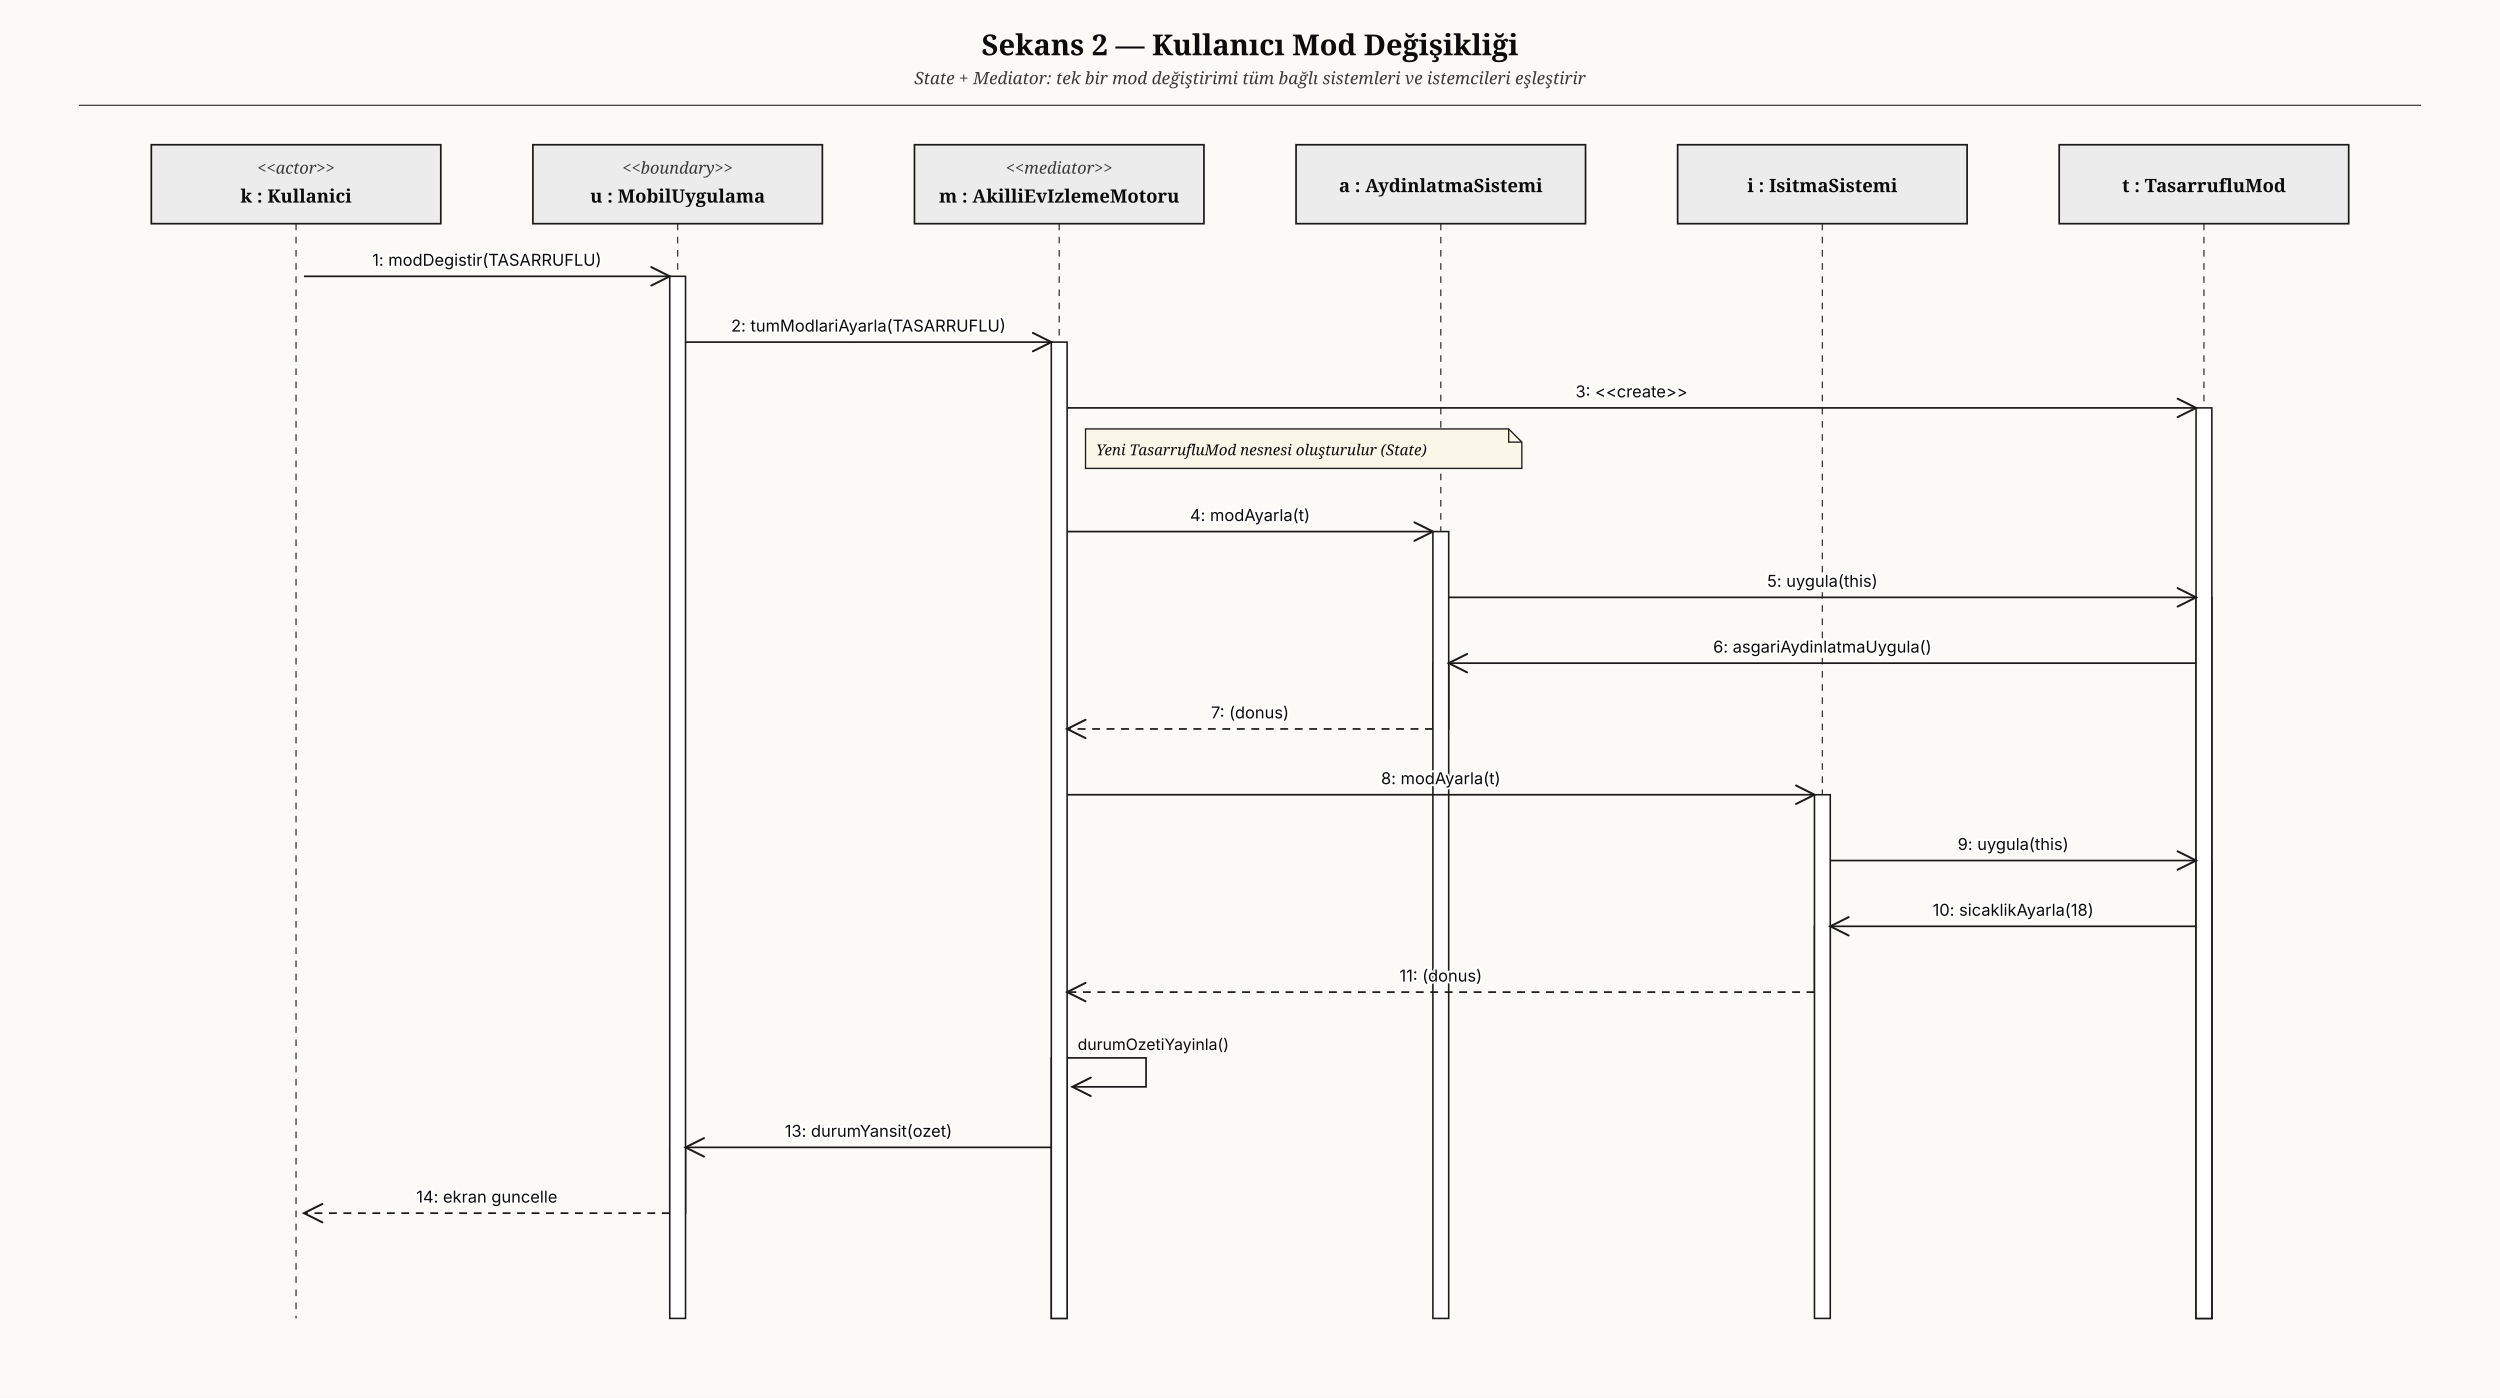
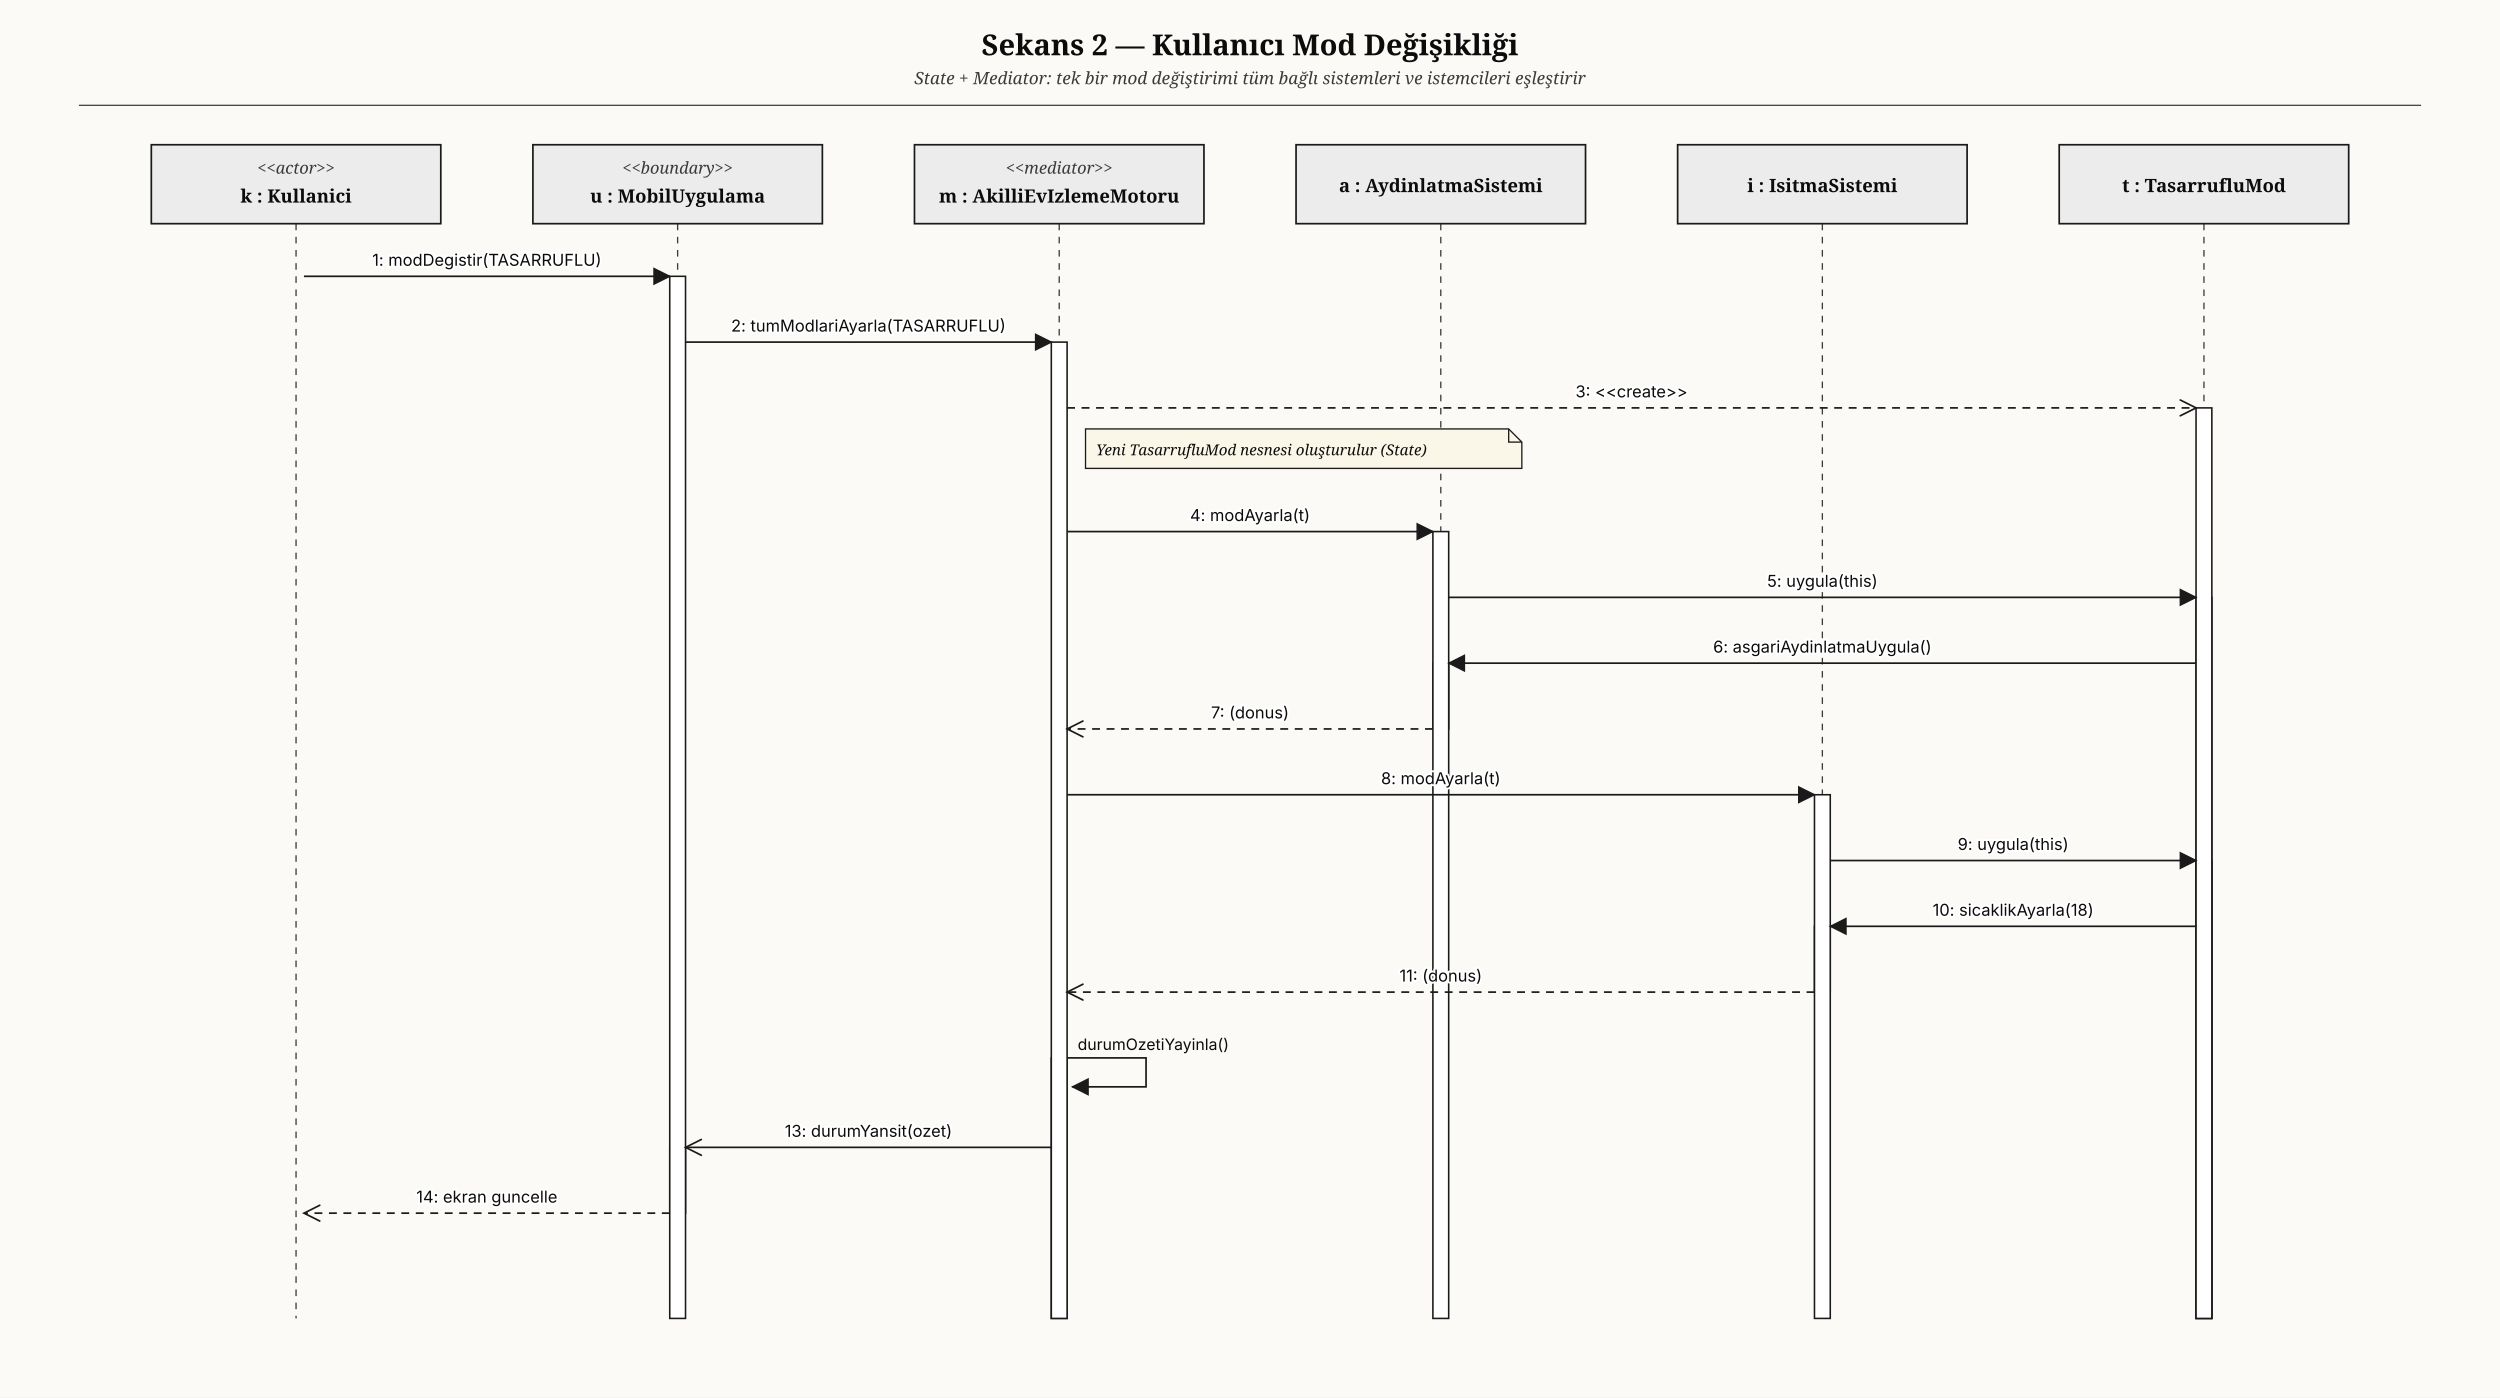
<svg xmlns="http://www.w3.org/2000/svg" viewBox="0 0 1900 1062" width="1900" height="1062">
  <rect width="1900" height="1062" fill="#fbfaf6" />
  <text x="950" y="42" text-anchor="middle" font-family="'EB Garamond','Georgia','Cambria',serif" font-size="22" font-weight="700" fill="#0c0c0c">
      Sekans 2 — Kullanıcı Mod Değişikliği
    </text>
  <text x="950" y="64" text-anchor="middle" font-family="'EB Garamond','Georgia','Cambria',serif" font-size="13" font-style="italic" fill="#3a3a3a">
      State + Mediator: tek bir mod değiştirimi tüm bağlı sistemleri ve istemcileri eşleştirir
    </text>
  <line x1="60" y1="80" x2="1840" y2="80" stroke="#1a1a1a" stroke-width="0.8" />
  <line x1="225" y1="170" x2="225" y2="1002" stroke="#3b3b3b" stroke-width="1" stroke-dasharray="5,5" />
  <line x1="515" y1="170" x2="515" y2="1002" stroke="#3b3b3b" stroke-width="1" stroke-dasharray="5,5" />
  <line x1="805" y1="170" x2="805" y2="1002" stroke="#3b3b3b" stroke-width="1" stroke-dasharray="5,5" />
  <line x1="1095" y1="170" x2="1095" y2="1002" stroke="#3b3b3b" stroke-width="1" stroke-dasharray="5,5" />
  <line x1="1385" y1="170" x2="1385" y2="1002" stroke="#3b3b3b" stroke-width="1" stroke-dasharray="5,5" />
  <line x1="1675" y1="170" x2="1675" y2="1002" stroke="#3b3b3b" stroke-width="1" stroke-dasharray="5,5" />
  <rect x="1089" y="504" width="12" height="50" fill="#ffffff" stroke="#1a1a1a" stroke-width="1.2" />
  <rect x="1379" y="704" width="12" height="50" fill="#ffffff" stroke="#1a1a1a" stroke-width="1.2" />
  <rect x="509" y="872" width="12" height="50" fill="#ffffff" stroke="#1a1a1a" stroke-width="1.2" />
  <rect x="509" y="210" width="12" height="792" fill="#ffffff" stroke="#1a1a1a" stroke-width="1.2" />
  <rect x="799" y="804" width="12" height="198" fill="#ffffff" stroke="#1a1a1a" stroke-width="1.2" />
  <rect x="799" y="260" width="12" height="742" fill="#ffffff" stroke="#1a1a1a" stroke-width="1.2" />
  <rect x="1089" y="404" width="12" height="598" fill="#ffffff" stroke="#1a1a1a" stroke-width="1.2" />
  <rect x="1379" y="604" width="12" height="398" fill="#ffffff" stroke="#1a1a1a" stroke-width="1.2" />
  <rect x="1669" y="654" width="12" height="348" fill="#ffffff" stroke="#1a1a1a" stroke-width="1.2" />
  <rect x="1669" y="454" width="12" height="548" fill="#ffffff" stroke="#1a1a1a" stroke-width="1.2" />
  <rect x="1669" y="310" width="12" height="692" fill="#ffffff" stroke="#1a1a1a" stroke-width="1.2" />
  <rect x="115" y="110" width="220" height="60" fill="#ececec" stroke="#1a1a1a" stroke-width="1.3" />
  <text x="225" y="132" text-anchor="middle" font-family="'EB Garamond','Georgia','Cambria',serif" font-style="italic" font-size="12.5" fill="#3a3a3a">&lt;&lt;actor&gt;&gt;</text>
  <text x="225" y="154" text-anchor="middle" font-family="'EB Garamond','Georgia','Cambria',serif" font-weight="700" font-size="14" fill="#0c0c0c">k : Kullanici</text>
  <rect x="405" y="110" width="220" height="60" fill="#ececec" stroke="#1a1a1a" stroke-width="1.3" />
  <text x="515" y="132" text-anchor="middle" font-family="'EB Garamond','Georgia','Cambria',serif" font-style="italic" font-size="12.5" fill="#3a3a3a">&lt;&lt;boundary&gt;&gt;</text>
  <text x="515" y="154" text-anchor="middle" font-family="'EB Garamond','Georgia','Cambria',serif" font-weight="700" font-size="14" fill="#0c0c0c">u : MobilUygulama</text>
  <rect x="695" y="110" width="220" height="60" fill="#ececec" stroke="#1a1a1a" stroke-width="1.3" />
  <text x="805" y="132" text-anchor="middle" font-family="'EB Garamond','Georgia','Cambria',serif" font-style="italic" font-size="12.5" fill="#3a3a3a">&lt;&lt;mediator&gt;&gt;</text>
  <text x="805" y="154" text-anchor="middle" font-family="'EB Garamond','Georgia','Cambria',serif" font-weight="700" font-size="14" fill="#0c0c0c">m : AkilliEvIzlemeMotoru</text>
  <rect x="985" y="110" width="220" height="60" fill="#ececec" stroke="#1a1a1a" stroke-width="1.3" />
  <text x="1095" y="146" text-anchor="middle" font-family="'EB Garamond','Georgia','Cambria',serif" font-weight="700" font-size="14" fill="#0c0c0c">a : AydinlatmaSistemi</text>
  <rect x="1275" y="110" width="220" height="60" fill="#ececec" stroke="#1a1a1a" stroke-width="1.3" />
  <text x="1385" y="146" text-anchor="middle" font-family="'EB Garamond','Georgia','Cambria',serif" font-weight="700" font-size="14" fill="#0c0c0c">i : IsitmaSistemi</text>
  <rect x="1565" y="110" width="220" height="60" fill="#ececec" stroke="#1a1a1a" stroke-width="1.3" />
  <text x="1675" y="146" text-anchor="middle" font-family="'EB Garamond','Georgia','Cambria',serif" font-weight="700" font-size="14" fill="#0c0c0c">t : TasarrufluMod</text>
  <line x1="231" y1="210" x2="509" y2="210" stroke="#1a1a1a" stroke-width="1.3" />
-   <polyline points="495,217 509,210 495,203" fill="none" stroke="#1a1a1a" stroke-width="1.5" stroke-linejoin="miter" stroke-linecap="round" />
+   <polygon points="509,210 497,216 497,204" fill="#1a1a1a" stroke="#1a1a1a" stroke-width="1" stroke-linejoin="miter" />
  <text x="370" y="202" text-anchor="middle" font-family="'Inter','Helvetica Neue','Segoe UI',Arial,sans-serif" font-size="12.5" fill="#0c0c0c" paint-order="stroke" stroke="#ffffff" stroke-width="3" stroke-linejoin="round">1: modDegistir(TASARRUFLU)</text>
  <line x1="521" y1="260" x2="799" y2="260" stroke="#1a1a1a" stroke-width="1.3" />
-   <polyline points="785,267 799,260 785,253" fill="none" stroke="#1a1a1a" stroke-width="1.5" stroke-linejoin="miter" stroke-linecap="round" />
+   <polygon points="799,260 787,266 787,254" fill="#1a1a1a" stroke="#1a1a1a" stroke-width="1" stroke-linejoin="miter" />
  <text x="660" y="252" text-anchor="middle" font-family="'Inter','Helvetica Neue','Segoe UI',Arial,sans-serif" font-size="12.5" fill="#0c0c0c" paint-order="stroke" stroke="#ffffff" stroke-width="3" stroke-linejoin="round">2: tumModlariAyarla(TASARRUFLU)</text>
-   <line x1="811" y1="310" x2="1669" y2="310" stroke="#1a1a1a" stroke-width="1.3" />
-   <polyline points="1655,317 1669,310 1655,303" fill="none" stroke="#1a1a1a" stroke-width="1.5" stroke-linejoin="miter" stroke-linecap="round" />
+   <line x1="811" y1="310" x2="1669" y2="310" stroke="#1a1a1a" stroke-width="1.3" stroke-dasharray="6,5" />
+   <polyline points="1657,316 1669,310 1657,304" fill="none" stroke="#1a1a1a" stroke-width="1.3" stroke-linejoin="miter" stroke-linecap="round" />
  <text x="1240" y="302" text-anchor="middle" font-family="'Inter','Helvetica Neue','Segoe UI',Arial,sans-serif" font-size="12.5" fill="#0c0c0c" paint-order="stroke" stroke="#ffffff" stroke-width="3" stroke-linejoin="round">3: &lt;&lt;create&gt;&gt;</text>
  <g>
    <path d="M 825 326                     L 1146.6 326                     L 1156.6 336                     L 1156.6 356                     L 825 356 Z" fill="#faf6e8" stroke="#1a1a1a" stroke-width="1" />
    <path d="M 1146.6 326                         L 1146.6 336                         L 1156.6 336" fill="none" stroke="#1a1a1a" stroke-width="1" />
    <text x="833" y="346" font-family="'EB Garamond','Georgia','Cambria',serif" font-style="italic" font-size="11.5" fill="#0c0c0c">Yeni TasarrufluMod nesnesi oluşturulur (State)</text>
  </g>
  <line x1="811" y1="404" x2="1089" y2="404" stroke="#1a1a1a" stroke-width="1.3" />
-   <polyline points="1075,411 1089,404 1075,397" fill="none" stroke="#1a1a1a" stroke-width="1.5" stroke-linejoin="miter" stroke-linecap="round" />
+   <polygon points="1089,404 1077,410 1077,398" fill="#1a1a1a" stroke="#1a1a1a" stroke-width="1" stroke-linejoin="miter" />
  <text x="950" y="396" text-anchor="middle" font-family="'Inter','Helvetica Neue','Segoe UI',Arial,sans-serif" font-size="12.5" fill="#0c0c0c" paint-order="stroke" stroke="#ffffff" stroke-width="3" stroke-linejoin="round">4: modAyarla(t)</text>
  <line x1="1101" y1="454" x2="1669" y2="454" stroke="#1a1a1a" stroke-width="1.3" />
-   <polyline points="1655,461 1669,454 1655,447" fill="none" stroke="#1a1a1a" stroke-width="1.5" stroke-linejoin="miter" stroke-linecap="round" />
+   <polygon points="1669,454 1657,460 1657,448" fill="#1a1a1a" stroke="#1a1a1a" stroke-width="1" stroke-linejoin="miter" />
  <text x="1385" y="446" text-anchor="middle" font-family="'Inter','Helvetica Neue','Segoe UI',Arial,sans-serif" font-size="12.5" fill="#0c0c0c" paint-order="stroke" stroke="#ffffff" stroke-width="3" stroke-linejoin="round">5: uygula(this)</text>
  <line x1="1669" y1="504" x2="1101" y2="504" stroke="#1a1a1a" stroke-width="1.3" />
-   <polyline points="1115,497 1101,504 1115,511" fill="none" stroke="#1a1a1a" stroke-width="1.5" stroke-linejoin="miter" stroke-linecap="round" />
+   <polygon points="1101,504 1113,498 1113,510" fill="#1a1a1a" stroke="#1a1a1a" stroke-width="1" stroke-linejoin="miter" />
  <text x="1385" y="496" text-anchor="middle" font-family="'Inter','Helvetica Neue','Segoe UI',Arial,sans-serif" font-size="12.5" fill="#0c0c0c" paint-order="stroke" stroke="#ffffff" stroke-width="3" stroke-linejoin="round">6: asgariAydinlatmaUygula()</text>
  <line x1="1089" y1="554" x2="811" y2="554" stroke="#1a1a1a" stroke-width="1.3" stroke-dasharray="6,5" />
-   <polyline points="825,547 811,554 825,561" fill="none" stroke="#1a1a1a" stroke-width="1.5" stroke-linejoin="miter" stroke-linecap="round" />
+   <polyline points="823,548 811,554 823,560" fill="none" stroke="#1a1a1a" stroke-width="1.3" stroke-linejoin="miter" stroke-linecap="round" />
  <text x="950" y="546" text-anchor="middle" font-family="'Inter','Helvetica Neue','Segoe UI',Arial,sans-serif" font-size="12.5" fill="#0c0c0c" paint-order="stroke" stroke="#ffffff" stroke-width="3" stroke-linejoin="round">7: (donus)</text>
  <line x1="811" y1="604" x2="1379" y2="604" stroke="#1a1a1a" stroke-width="1.3" />
-   <polyline points="1365,611 1379,604 1365,597" fill="none" stroke="#1a1a1a" stroke-width="1.5" stroke-linejoin="miter" stroke-linecap="round" />
+   <polygon points="1379,604 1367,610 1367,598" fill="#1a1a1a" stroke="#1a1a1a" stroke-width="1" stroke-linejoin="miter" />
  <text x="1095" y="596" text-anchor="middle" font-family="'Inter','Helvetica Neue','Segoe UI',Arial,sans-serif" font-size="12.5" fill="#0c0c0c" paint-order="stroke" stroke="#ffffff" stroke-width="3" stroke-linejoin="round">8: modAyarla(t)</text>
  <line x1="1391" y1="654" x2="1669" y2="654" stroke="#1a1a1a" stroke-width="1.3" />
-   <polyline points="1655,661 1669,654 1655,647" fill="none" stroke="#1a1a1a" stroke-width="1.5" stroke-linejoin="miter" stroke-linecap="round" />
+   <polygon points="1669,654 1657,660 1657,648" fill="#1a1a1a" stroke="#1a1a1a" stroke-width="1" stroke-linejoin="miter" />
  <text x="1530" y="646" text-anchor="middle" font-family="'Inter','Helvetica Neue','Segoe UI',Arial,sans-serif" font-size="12.5" fill="#0c0c0c" paint-order="stroke" stroke="#ffffff" stroke-width="3" stroke-linejoin="round">9: uygula(this)</text>
  <line x1="1669" y1="704" x2="1391" y2="704" stroke="#1a1a1a" stroke-width="1.3" />
-   <polyline points="1405,697 1391,704 1405,711" fill="none" stroke="#1a1a1a" stroke-width="1.5" stroke-linejoin="miter" stroke-linecap="round" />
+   <polygon points="1391,704 1403,698 1403,710" fill="#1a1a1a" stroke="#1a1a1a" stroke-width="1" stroke-linejoin="miter" />
  <text x="1530" y="696" text-anchor="middle" font-family="'Inter','Helvetica Neue','Segoe UI',Arial,sans-serif" font-size="12.5" fill="#0c0c0c" paint-order="stroke" stroke="#ffffff" stroke-width="3" stroke-linejoin="round">10: sicaklikAyarla(18)</text>
  <line x1="1379" y1="754" x2="811" y2="754" stroke="#1a1a1a" stroke-width="1.3" stroke-dasharray="6,5" />
-   <polyline points="825,747 811,754 825,761" fill="none" stroke="#1a1a1a" stroke-width="1.5" stroke-linejoin="miter" stroke-linecap="round" />
+   <polyline points="823,748 811,754 823,760" fill="none" stroke="#1a1a1a" stroke-width="1.3" stroke-linejoin="miter" stroke-linecap="round" />
  <text x="1095" y="746" text-anchor="middle" font-family="'Inter','Helvetica Neue','Segoe UI',Arial,sans-serif" font-size="12.5" fill="#0c0c0c" paint-order="stroke" stroke="#ffffff" stroke-width="3" stroke-linejoin="round">11: (donus)</text>
  <path d="M 811 804 L 871 804 L 871 826 L 815 826" fill="none" stroke="#1a1a1a" stroke-width="1.3" />
-   <polyline points="829,819 815,826 829,833" fill="none" stroke="#1a1a1a" stroke-width="1.5" stroke-linejoin="miter" stroke-linecap="round" />
+   <polygon points="815,826 827,820 827,832" fill="#1a1a1a" stroke="#1a1a1a" stroke-width="1" stroke-linejoin="miter" />
  <text x="819" y="798" font-family="'Inter','Helvetica Neue','Segoe UI',Arial,sans-serif" font-size="12" fill="#0c0c0c">durumOzetiYayinla()</text>
  <line x1="799" y1="872" x2="521" y2="872" stroke="#1a1a1a" stroke-width="1.3" />
-   <polyline points="535,865 521,872 535,879" fill="none" stroke="#1a1a1a" stroke-width="1.5" stroke-linejoin="miter" stroke-linecap="round" />
+   <polyline points="533,866 521,872 533,878" fill="none" stroke="#1a1a1a" stroke-width="1.3" stroke-linejoin="miter" stroke-linecap="round" />
  <text x="660" y="864" text-anchor="middle" font-family="'Inter','Helvetica Neue','Segoe UI',Arial,sans-serif" font-size="12.5" fill="#0c0c0c" paint-order="stroke" stroke="#ffffff" stroke-width="3" stroke-linejoin="round">13: durumYansit(ozet)</text>
  <line x1="509" y1="922" x2="231" y2="922" stroke="#1a1a1a" stroke-width="1.3" stroke-dasharray="6,5" />
-   <polyline points="245,915 231,922 245,929" fill="none" stroke="#1a1a1a" stroke-width="1.5" stroke-linejoin="miter" stroke-linecap="round" />
+   <polyline points="243,916 231,922 243,928" fill="none" stroke="#1a1a1a" stroke-width="1.3" stroke-linejoin="miter" stroke-linecap="round" />
  <text x="370" y="914" text-anchor="middle" font-family="'Inter','Helvetica Neue','Segoe UI',Arial,sans-serif" font-size="12.5" fill="#0c0c0c" paint-order="stroke" stroke="#ffffff" stroke-width="3" stroke-linejoin="round">14: ekran guncelle</text>
</svg>
